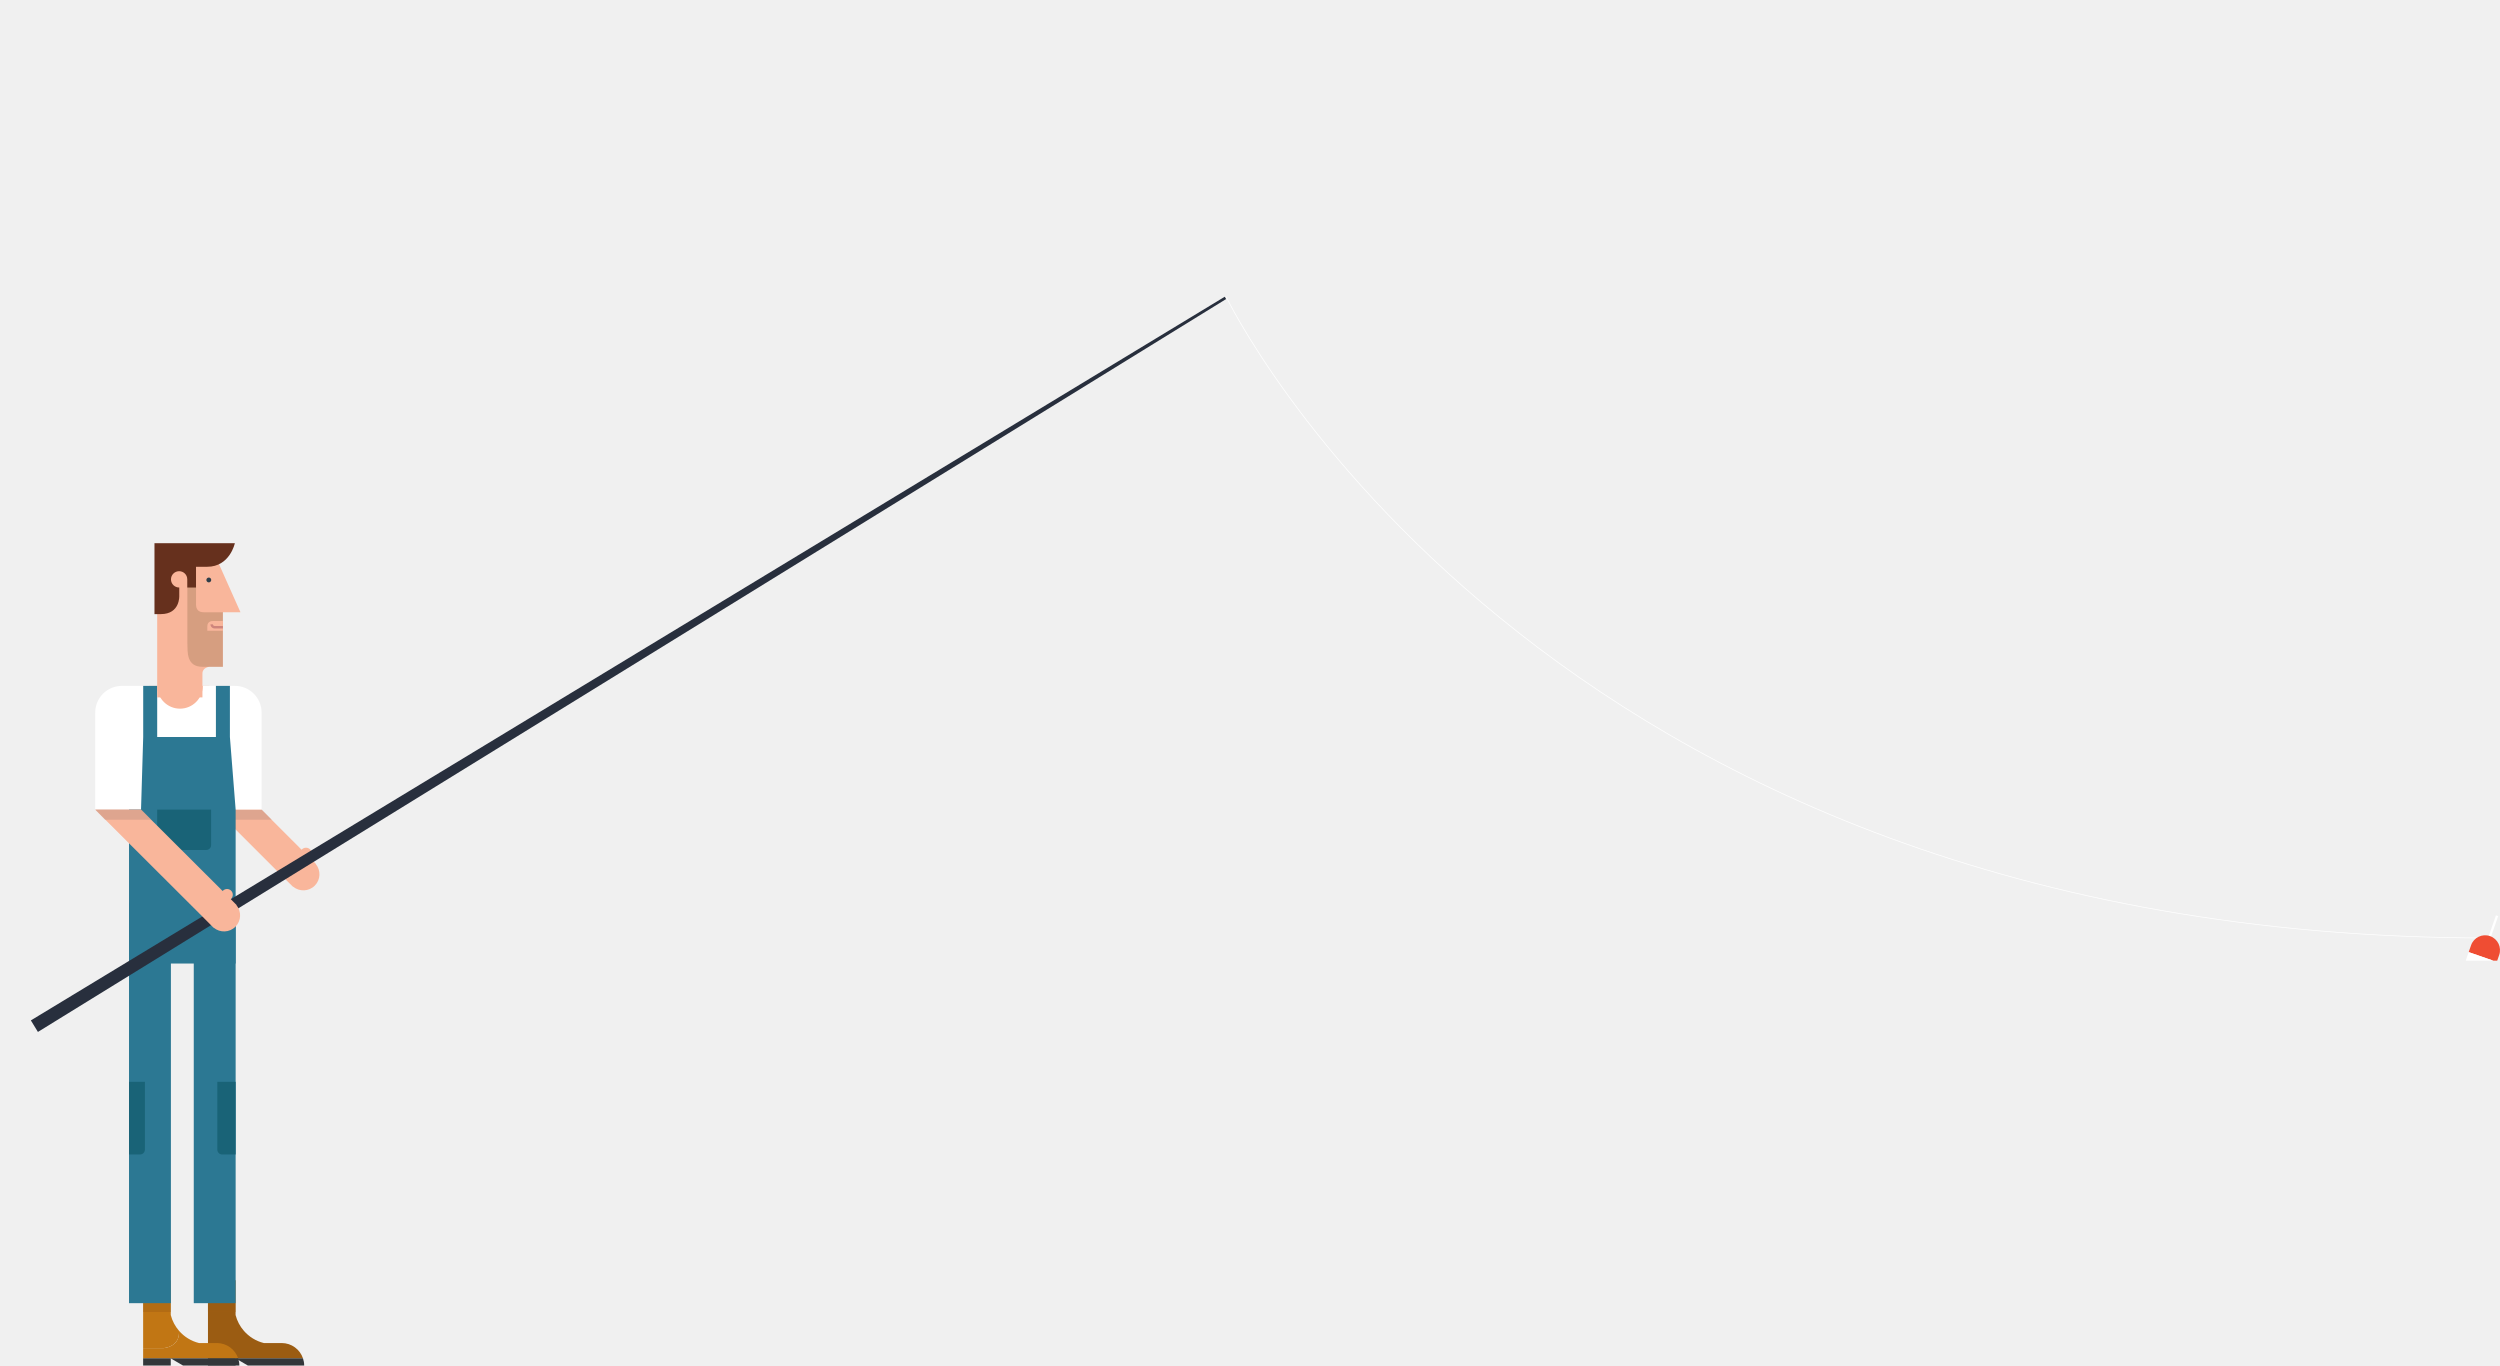
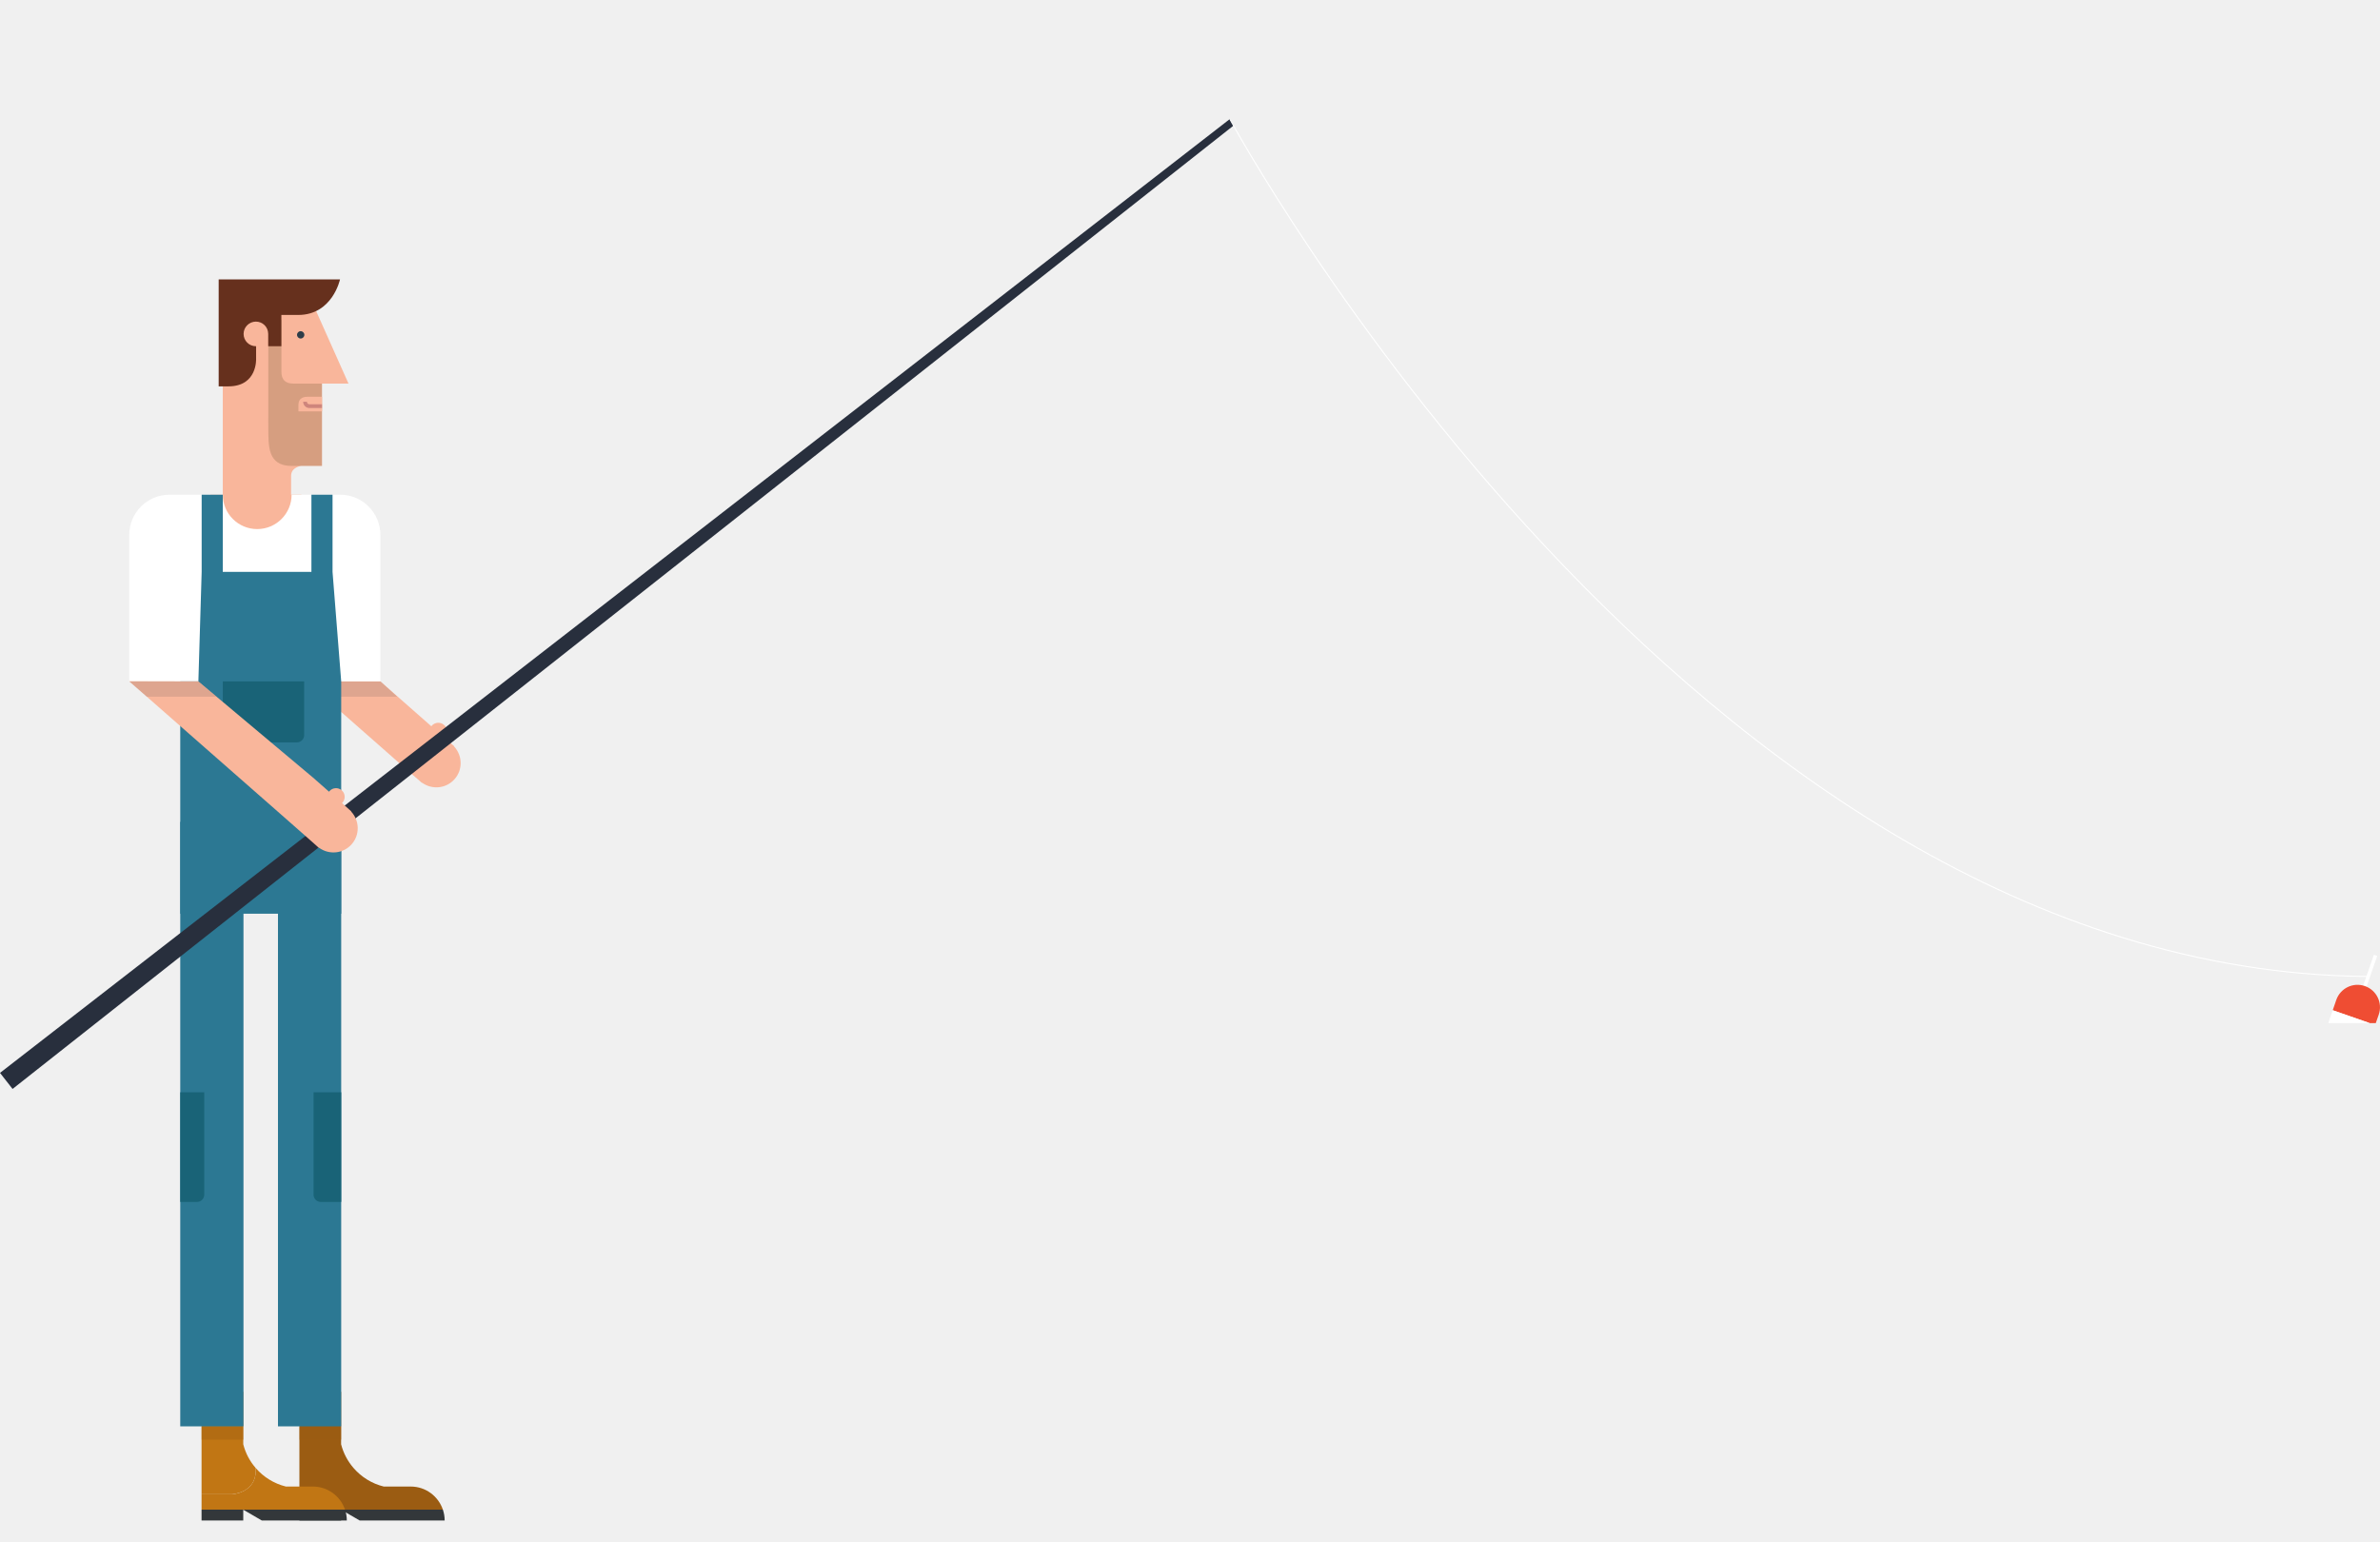
- <svg xmlns="http://www.w3.org/2000/svg" version="1.1" id="Layer_1" x="0px" y="0px" width="520.289px" height="284.189px" viewBox="0 1.689 520.289 284.189" enable-background="new 0 1.689 520.289 284.189" xml:space="preserve">
+ <svg xmlns="http://www.w3.org/2000/svg" version="1.1" id="Layer_1" x="0px" y="0px" width="328.127px" height="212.574px" viewBox="-11.578 0 328.127 212.574" enable-background="new -11.578 0 328.127 212.574" xml:space="preserve">
  <g>
-     <rect x="518.593" y="192.127" transform="matrix(0.9446 0.3282 -0.3282 0.9446 92.6419 -159.5023)" fill="#FFFFFF" width="0.488" height="5.136" />
-     <path fill="#F9B69B" d="M62.834,178.46c-0.024,0.023-0.041,0.049-0.062,0.074l-2.084-2.082l-28.342-28.342l-4.76,4.762   l28.342,28.34l3.223,3.225l1.59,1.566c0.002,0.002,0.002,0.004,0.002,0.004c0.004,0.002,0.006,0.004,0.006,0.004l0.23,0.232   l0.023-0.023c1.322,1.084,3.269,1.023,4.504-0.213c1.234-1.232,1.293-3.18,0.211-4.5l0.023-0.023l-0.225-0.227   c-0.004-0.004-0.006-0.008-0.01-0.01c-0.004-0.004-0.006-0.006-0.01-0.01l-1.043-1.021c0.025-0.021,0.051-0.037,0.076-0.061   c0.469-0.469,0.467-1.227,0-1.697C64.061,177.992,63.302,177.992,62.834,178.46z" />
-     <polygon opacity="0.4" fill="#B78C7D" points="56.566,172.289 47.732,172.289 47.732,170.179 54.465,170.179  " />
+     <rect x="314.851" y="131.584" transform="matrix(-0.9446 -0.3282 0.3282 -0.9446 568.705 364.2906)" fill="#FFFFFF" width="0.488" height="5.136" />
+     <path fill="#F9B69B" d="M47.951,100.068c-0.022,0.025-0.038,0.051-0.058,0.078l-2.212-1.945L15.593,71.722l-4.447,5.055   l30.089,26.477l3.422,3.014l1.687,1.461c0.002,0.002,0.002,0.004,0.002,0.004c0.004,0.002,0.006,0.006,0.006,0.006l0.245,0.215   l0.021-0.023c1.388,0.998,3.327,0.812,4.481-0.5c1.152-1.307,1.088-3.256-0.076-4.504l0.021-0.023l-0.239-0.213   c-0.004-0.004-0.007-0.008-0.011-0.01c-0.004-0.004-0.006-0.006-0.01-0.01l-1.106-0.953c0.023-0.021,0.048-0.039,0.071-0.064   c0.439-0.498,0.389-1.254-0.107-1.693C49.146,99.523,48.388,99.572,47.951,100.068z" />
+     <polygon opacity="0.4" fill="#B78C7D" enable-background="new    " points="43.19,96.07 34.154,96.07 34.154,93.961 40.887,93.961     " />
    <g>
      <g>
-         <path fill="#9B5C12" d="M58.621,281.197h-3.713c-1.641-0.404-3.083-1.309-4.154-2.543c-0.812-0.93-1.41-2.051-1.726-3.283v-7.23     l-0.187-0.041h-5.561v9.143v3.057v0.982v0.98v2.125h19.777C62.436,282.533,60.686,281.197,58.621,281.197z" />
-         <path fill="#33373A" d="M43.281,285.878h5.747v-0.557v-0.932l2.554,1.488h11.723c0-0.521-0.088-1.023-0.246-1.492H43.281v0.936     V285.878z" />
-         <rect x="43.281" y="272.9" opacity="0.4" fill="#9B5C12" width="5.777" height="1.834" />
+         <path fill="#9B5C12" d="M45.043,204.979H41.33c-1.642-0.404-3.083-1.309-4.154-2.543c-0.812-0.93-1.41-2.051-1.726-3.283v-7.229     l-0.188-0.041h-5.561v9.143v3.057v0.982v0.98v2.125H49.48C48.859,206.314,47.109,204.979,45.043,204.979z" />
+         <path fill="#33373A" d="M29.703,209.66h5.747v-0.557v-0.932l2.554,1.486h11.724c0-0.52-0.089-1.021-0.246-1.492H29.703v0.938     V209.66z" />
+         <rect x="29.703" y="196.682" opacity="0.4" fill="#9B5C12" enable-background="new    " width="5.776" height="1.834" />
      </g>
      <g>
-         <rect x="40.324" y="189.541" fill="#2C7893" width="8.717" height="83.359" />
-         <path fill="#196377" d="M45.228,226.83v9.799v2.805v1.512c0,0.559,0.452,1.01,1.009,1.01h2.805V226.83H45.228z" />
+         <rect x="26.746" y="113.322" fill="#2C7893" width="8.717" height="83.359" />
+         <path fill="#196377" d="M31.65,150.611v9.799v2.807v1.512c0,0.559,0.453,1.01,1.01,1.01h2.805v-15.127H31.65z" />
      </g>
    </g>
    <g>
      <g>
        <g>
-           <path fill="#C17614" d="M45.131,281.197h-3.715c-1.639-0.404-3.082-1.309-4.154-2.543c-0.002,0.121-0.002,0.242-0.002,0.354      c0,3.068-3.256,3.254-3.256,3.254h-4.216v2.125h19.779C48.944,282.533,47.193,281.197,45.131,281.197z" />
-           <path fill="#C17614" d="M37.26,279.007c0-0.111,0-0.232,0.002-0.354c-0.812-0.93-1.41-2.051-1.725-3.283v-7.23l-0.186-0.041      h-5.563v9.143v3.057v0.982v0.98h4.216C34.004,282.261,37.26,282.076,37.26,279.007z" />
-           <path fill="#33373A" d="M29.788,285.878h5.749v-0.557v-0.932l2.552,1.488h11.724c0-0.521-0.088-1.023-0.245-1.492H29.788v0.936      V285.878z" />
+           <path fill="#C17614" d="M31.553,204.979h-3.715c-1.64-0.404-3.082-1.309-4.153-2.543c-0.003,0.121-0.003,0.242-0.003,0.354      c0,3.068-3.256,3.256-3.256,3.256H16.21v2.125H35.99C35.366,206.314,33.615,204.979,31.553,204.979z" />
+           <path fill="#C17614" d="M23.682,202.789c0-0.111,0-0.232,0.003-0.354c-0.812-0.93-1.41-2.051-1.726-3.283v-7.23l-0.187-0.041      H16.21v9.143v3.057v0.982v0.98h4.216C20.426,206.043,23.682,205.857,23.682,202.789z" />
+           <path fill="#33373A" d="M16.21,209.66h5.749v-0.557v-0.932l2.552,1.486h11.725c0-0.52-0.088-1.021-0.246-1.492H16.21v0.938      V209.66z" />
        </g>
-         <rect x="29.788" y="272.9" opacity="0.4" fill="#9B5C12" width="5.779" height="1.834" />
+         <rect x="16.21" y="196.682" opacity="0.4" fill="#9B5C12" enable-background="new    " width="5.779" height="1.834" />
      </g>
-       <rect x="26.85" y="189.541" fill="#2C7893" width="8.718" height="83.359" />
+       <rect x="13.272" y="113.322" fill="#2C7893" width="8.717" height="83.359" />
    </g>
-     <path fill="#196377" d="M30.158,240.945v-1.512v-2.805v-9.799H26.85v15.125h2.301C29.707,241.955,30.158,241.503,30.158,240.945z" />
-     <rect x="31.021" y="144.431" fill="#F9B69B" width="12.537" height="9.936" />
-     <path fill="#FFFFFF" d="M48.891,144.431h-4.789h-0.613h-1.289c0,2.621-2.123,4.742-4.742,4.742s-4.743-2.121-4.743-4.742h-1.942   h-5.4c-3.068,0-5.555,2.484-5.555,5.553v4.068l0,0v16.127h2.148h4.885l0,0h22.191l0,0h5.402v-6.553v-5.777v-7.865   C54.443,146.916,51.957,144.431,48.891,144.431z" />
-     <polygon fill="#2C7893" points="47.846,155.076 47.846,144.431 44.934,144.431 44.934,155.076 32.714,155.076 32.714,144.431    29.803,144.431 29.803,155.076 29.35,170.179 26.85,170.179 26.85,202.212 28.506,202.212 49.041,202.212 49.041,170.179  " />
-     <path fill="#196377" d="M32.714,170.179v3.082v2.801v1.514c0,0.557,0.452,1.01,1.009,1.01h9.201c0.559,0,1.01-0.453,1.01-1.01   v-1.514v-2.801v-3.082H32.714z" />
+     <path fill="#196377" d="M16.58,164.727v-1.512v-2.805v-9.799h-3.308v15.125h2.301C16.129,165.736,16.58,165.285,16.58,164.727z" />
+     <rect x="17.443" y="68.213" fill="#F9B69B" width="12.537" height="9.936" />
    <g>
-       <path fill="#F9B69B" d="M45.229,118.315l4.817,10.794h-3.655v11.354h-2.883c0,0-1.377,0.172-1.377,1.377c0,0.516,0,0.516,0,2.581    v2.406h-9.417v-1.547v-27.182h12.343L45.229,118.315z" />
-       <circle fill="#2E3D49" cx="43.455" cy="122.39" r="0.506" />
-       <path opacity="0.2" fill="#4C3B15" d="M38.992,123.992v9.289c0,0-0.012,1.581,0,2.107c0.053,2.06-0.215,5.075,3.184,5.075    c2.623,0,4.215,0,4.215,0v-11.354h-1.979c0,0-0.451,0-1.979,0c-1.119,0-1.635-0.559-1.635-1.636c0-1.761,0-7.137,0-7.137h-1.807    V123.992z" />
-       <path fill="#F9B69B" d="M46.391,130.923c0,0-0.668,0-1.914,0c-0.443,0-1.334,0.042-1.334,1.162c0,0.686,0,0.863,0,0.863h3.248    V130.923z" />
-       <path fill="#CE857C" d="M44.666,131.968c-0.193,0-0.351-0.156-0.351-0.352h-0.515c0,0.479,0.387,0.867,0.865,0.867l0,0h1.725    v-0.516H44.666z" />
-       <path fill="#66301D" d="M32.148,114.743v14.751c0,0,0,0,1.332,0c4.044,0,3.828-3.828,3.828-3.828v-1.711    c-0.01,0-0.018,0.004-0.025,0.004c-0.938,0-1.7-0.759-1.7-1.696c0-0.939,0.763-1.699,1.7-1.699c0.926,0,1.674,0.74,1.695,1.664    h0.002v0.035v1.696h1.812v-4.314c0.576,0,1.324,0,2.322,0c4.73,0,5.762-4.901,5.762-4.901H32.148z" />
+       <path fill="#F9B69B" d="M31.652,42.097l4.816,10.794h-3.654v11.354H29.93c0,0-1.377,0.172-1.377,1.377c0,0.517,0,0.517,0,2.581    v2.406h-9.417v-1.547V41.88H31.48L31.652,42.097z" />
+       <circle fill="#2E3D49" cx="29.877" cy="46.172" r="0.506" />
+       <path opacity="0.2" fill="#4C3B15" enable-background="new    " d="M25.414,47.774v9.289c0,0-0.013,1.581,0,2.107    c0.053,2.06-0.216,5.074,3.184,5.074c2.623,0,4.216,0,4.216,0V52.891h-1.979c0,0-0.451,0-1.979,0c-1.119,0-1.635-0.56-1.635-1.636    c0-1.762,0-7.138,0-7.138h-1.807L25.414,47.774L25.414,47.774z" />
+       <path fill="#F9B69B" d="M32.814,54.705c0,0-0.668,0-1.914,0c-0.443,0-1.334,0.042-1.334,1.162c0,0.687,0,0.863,0,0.863h3.248    V54.705z" />
+       <path fill="#CE857C" d="M31.088,55.75c-0.192,0-0.351-0.155-0.351-0.352h-0.516c0,0.479,0.387,0.867,0.865,0.867l0,0h1.725v-0.517    L31.088,55.75L31.088,55.75z" />
+       <path fill="#66301D" d="M18.57,38.525v14.751c0,0,0,0,1.332,0c4.044,0,3.828-3.828,3.828-3.828v-1.711    c-0.01,0-0.018,0.004-0.024,0.004c-0.938,0-1.7-0.759-1.7-1.695c0-0.939,0.764-1.699,1.7-1.699c0.926,0,1.674,0.74,1.694,1.664    h0.002v0.035v1.695h1.812v-4.313c0.576,0,1.324,0,2.322,0c4.729,0,5.762-4.901,5.762-4.901L18.57,38.525L18.57,38.525z" />
    </g>
-     <polygon fill="#282F3D" points="7.891,216.451 6.423,214.05 254.885,63.444 255.178,63.923  " />
-     <path fill="#F9B69B" d="M46.404,187.054c-0.025,0.023-0.043,0.053-0.064,0.078l-2.083-2.084L29.35,170.179l0,0h-9.533l19.68,19.629   l3.225,3.225l1.506,1.518c0.002,0.002,0.002,0.004,0.002,0.004c0.003,0.004,0.006,0.004,0.006,0.004l0.23,0.23l0.023-0.021   c1.32,1.084,3.268,1.023,4.504-0.213c1.234-1.234,1.293-3.18,0.211-4.502l0.023-0.021l-0.225-0.227   c-0.004-0.004-0.007-0.008-0.01-0.01c-0.003-0.004-0.008-0.006-0.011-0.01l-0.96-0.973c0.025-0.021,0.053-0.037,0.077-0.061   c0.468-0.471,0.468-1.229-0.001-1.699C47.63,186.587,46.871,186.587,46.404,187.054z" />
-     <polygon opacity="0.4" fill="#B78C7D" points="31.479,172.289 21.867,172.289 19.816,170.179 29.416,170.179  " />
-     <path fill="none" stroke="#FFFFFF" stroke-width="0.141" stroke-miterlimit="10" d="M255.178,63.454   c0,0,64,133.448,263.066,133.448" />
-     <path fill="#EF4D33" d="M519.709,201.615l0.408-1.168c0.561-1.617-0.293-3.381-1.91-3.941c-1.615-0.562-3.379,0.291-3.941,1.906   l-0.494,1.426l5.115,1.777H519.709z" />
-     <path fill="#FFFFFF" d="M513.771,199.837l-0.496,1.424c-0.041,0.117-0.07,0.234-0.098,0.354h5.709L513.771,199.837z" />
+     <path fill="#FFFFFF" d="M35.314,68.213h-4.789h-0.613h-1.289c0,2.62-2.123,4.741-4.742,4.741s-4.743-2.121-4.743-4.741h-1.942h-5.4   c-3.068,0-5.555,2.483-5.555,5.553v4.067l0,0v16.128h2.148h4.885l0,0h22.191l0,0h5.402v-6.554v-5.776v-7.865   C40.865,70.698,38.379,68.213,35.314,68.213z" />
+     <polygon fill="#2C7893" points="34.269,78.858 34.269,68.213 31.357,68.213 31.357,78.858 19.136,78.858 19.136,68.213    16.225,68.213 16.225,78.858 15.772,93.961 13.272,93.961 13.272,125.994 14.928,125.994 35.463,125.994 35.463,93.961  " />
+     <path fill="#196377" d="M19.136,93.961v3.082v2.801v1.514c0,0.557,0.452,1.01,1.009,1.01h9.201c0.56,0,1.011-0.453,1.011-1.01   v-1.514v-2.801v-3.082H19.136z" />
+     <polygon fill="#282F3D" points="-9.845,150.154 -11.578,147.941 157.979,16.413 158.503,17.303  " />
+     <path fill="#F9B69B" d="M33.847,109.086c-0.023,0.025-0.039,0.057-0.059,0.082l-2.212-1.947L15.772,93.961l0,0L6.24,93.939   l20.891,18.336l3.424,3.012l1.6,1.418c0.002,0.004,0.002,0.006,0.002,0.006c0.003,0.004,0.006,0.004,0.006,0.004l0.244,0.213   l0.021-0.021c1.387,0.998,3.326,0.812,4.482-0.498c1.152-1.311,1.087-3.258-0.077-4.508l0.022-0.021l-0.24-0.213   c-0.004-0.004-0.007-0.008-0.01-0.01c-0.004-0.004-0.009-0.006-0.012-0.01l-1.02-0.908c0.023-0.023,0.05-0.041,0.072-0.066   c0.438-0.5,0.389-1.256-0.109-1.695C35.04,108.541,34.283,108.59,33.847,109.086z" />
+     <polygon opacity="0.4" fill="#B78C7D" enable-background="new    " points="18.286,96.07 8.668,96.07 6.238,93.961 15.772,93.961     " />
+     <path fill="none" stroke="#FFFFFF" stroke-width="0.141" stroke-miterlimit="10" d="M157.975,16.413   c0,0,63.393,117.394,156.74,118.23" />
+     <path fill="#EF4D33" d="M315.967,141.078l0.408-1.168c0.561-1.617-0.293-3.381-1.91-3.941c-1.615-0.562-3.379,0.291-3.941,1.906   l-0.492,1.426l5.113,1.777H315.967z" />
+     <path fill="#FFFFFF" d="M310.03,139.299l-0.496,1.426c-0.041,0.115-0.07,0.232-0.098,0.354h5.709L310.03,139.299z" />
  </g>
</svg>
